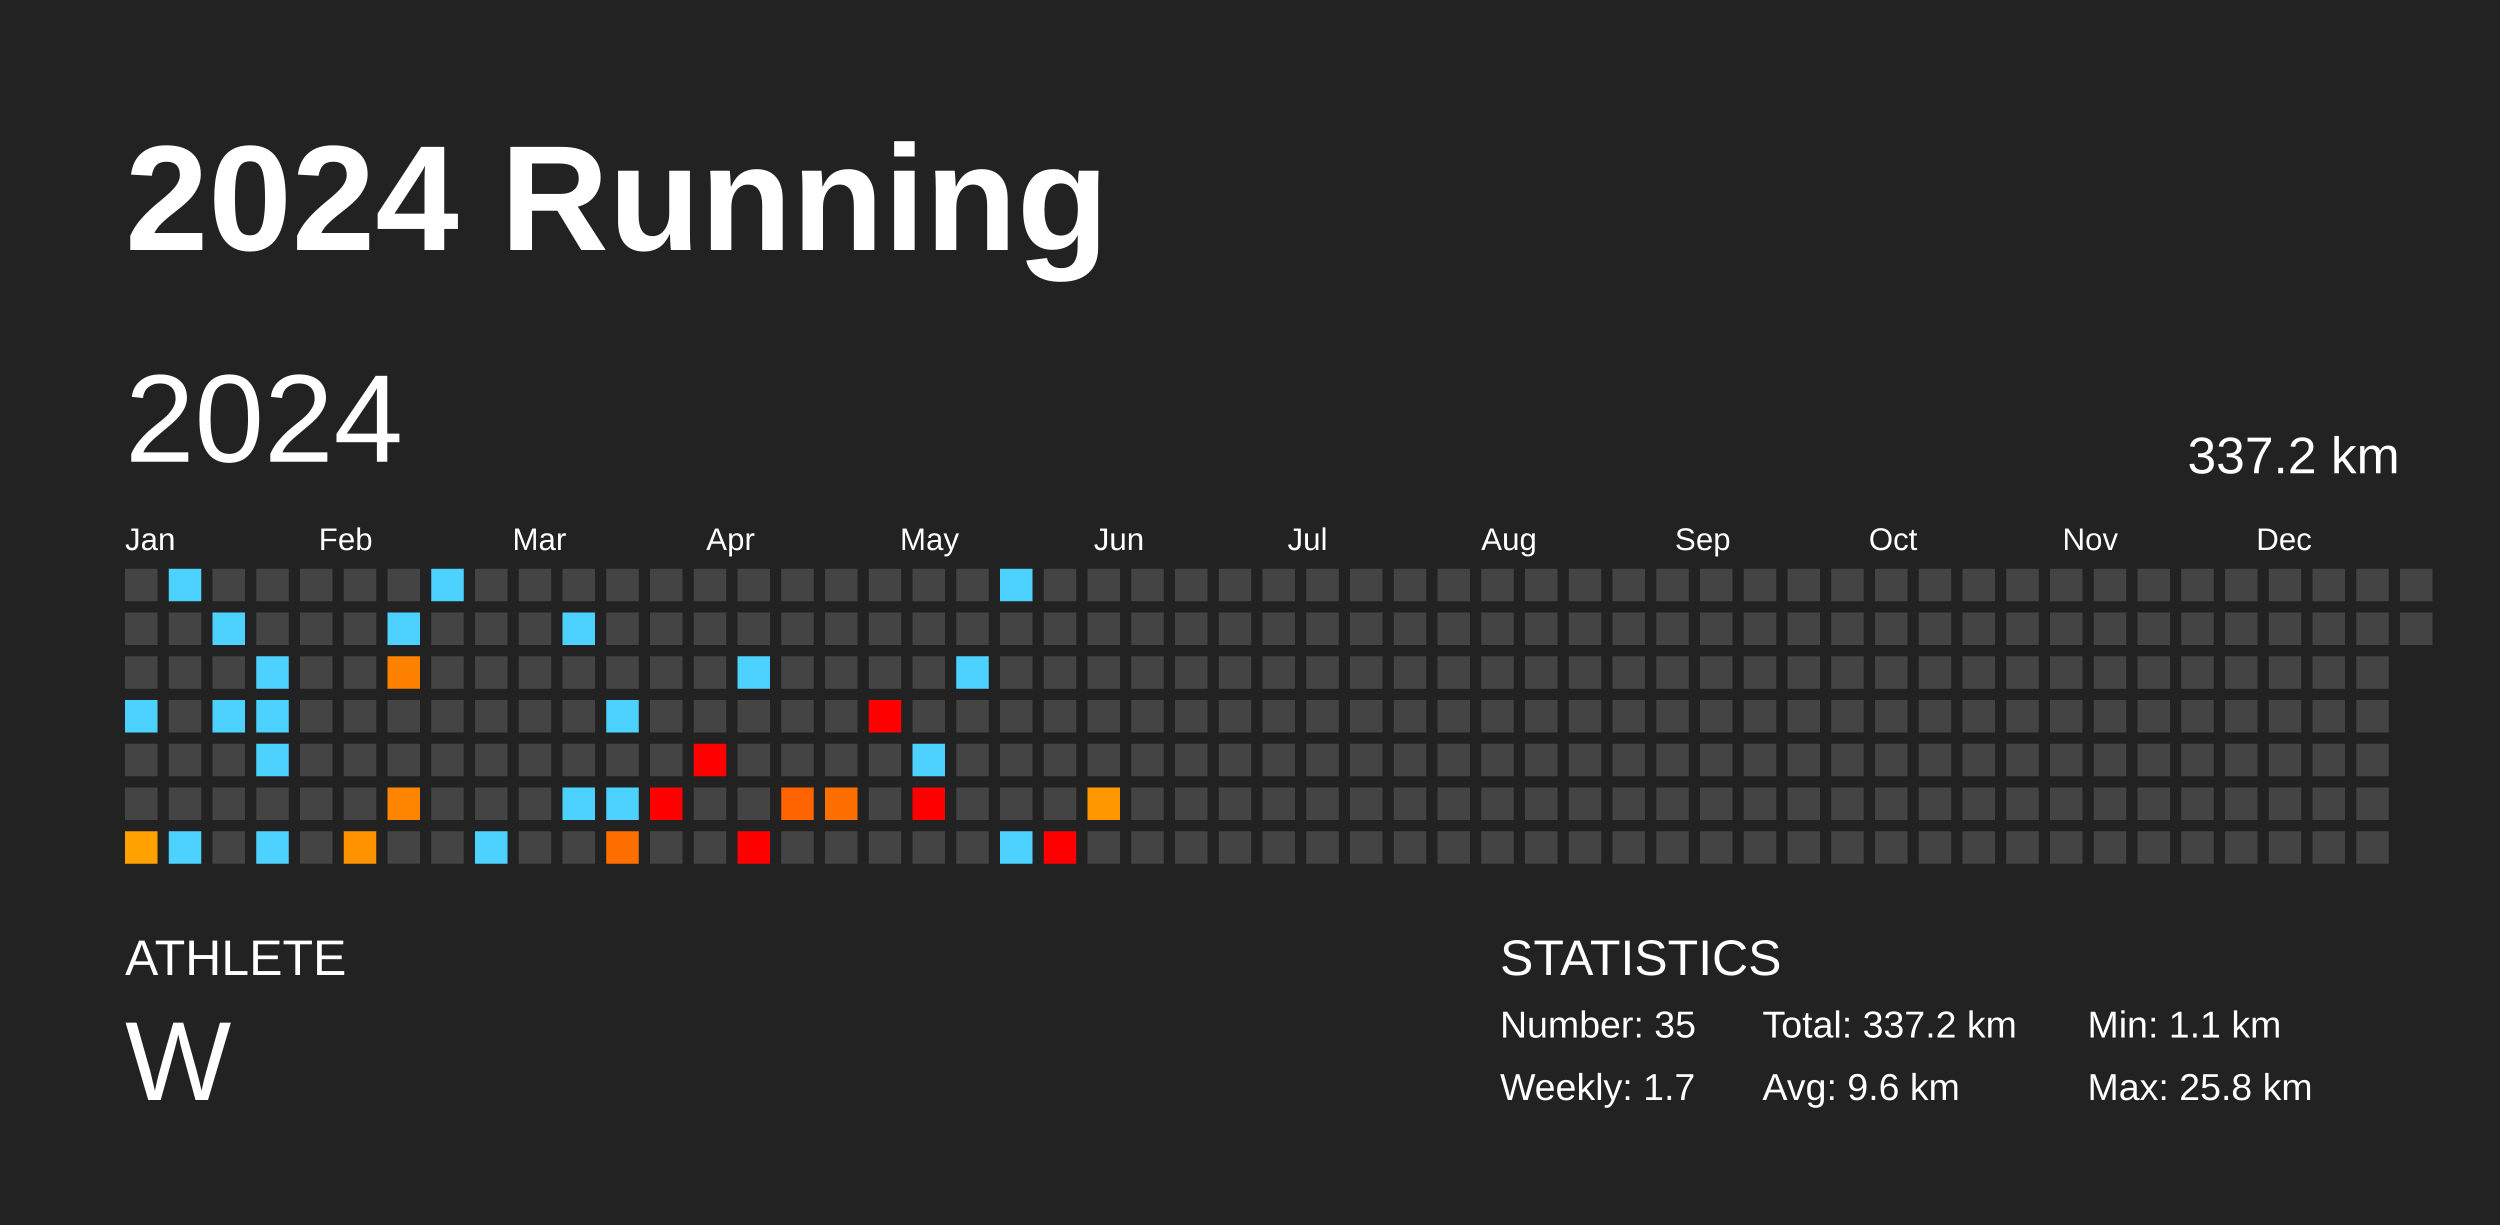
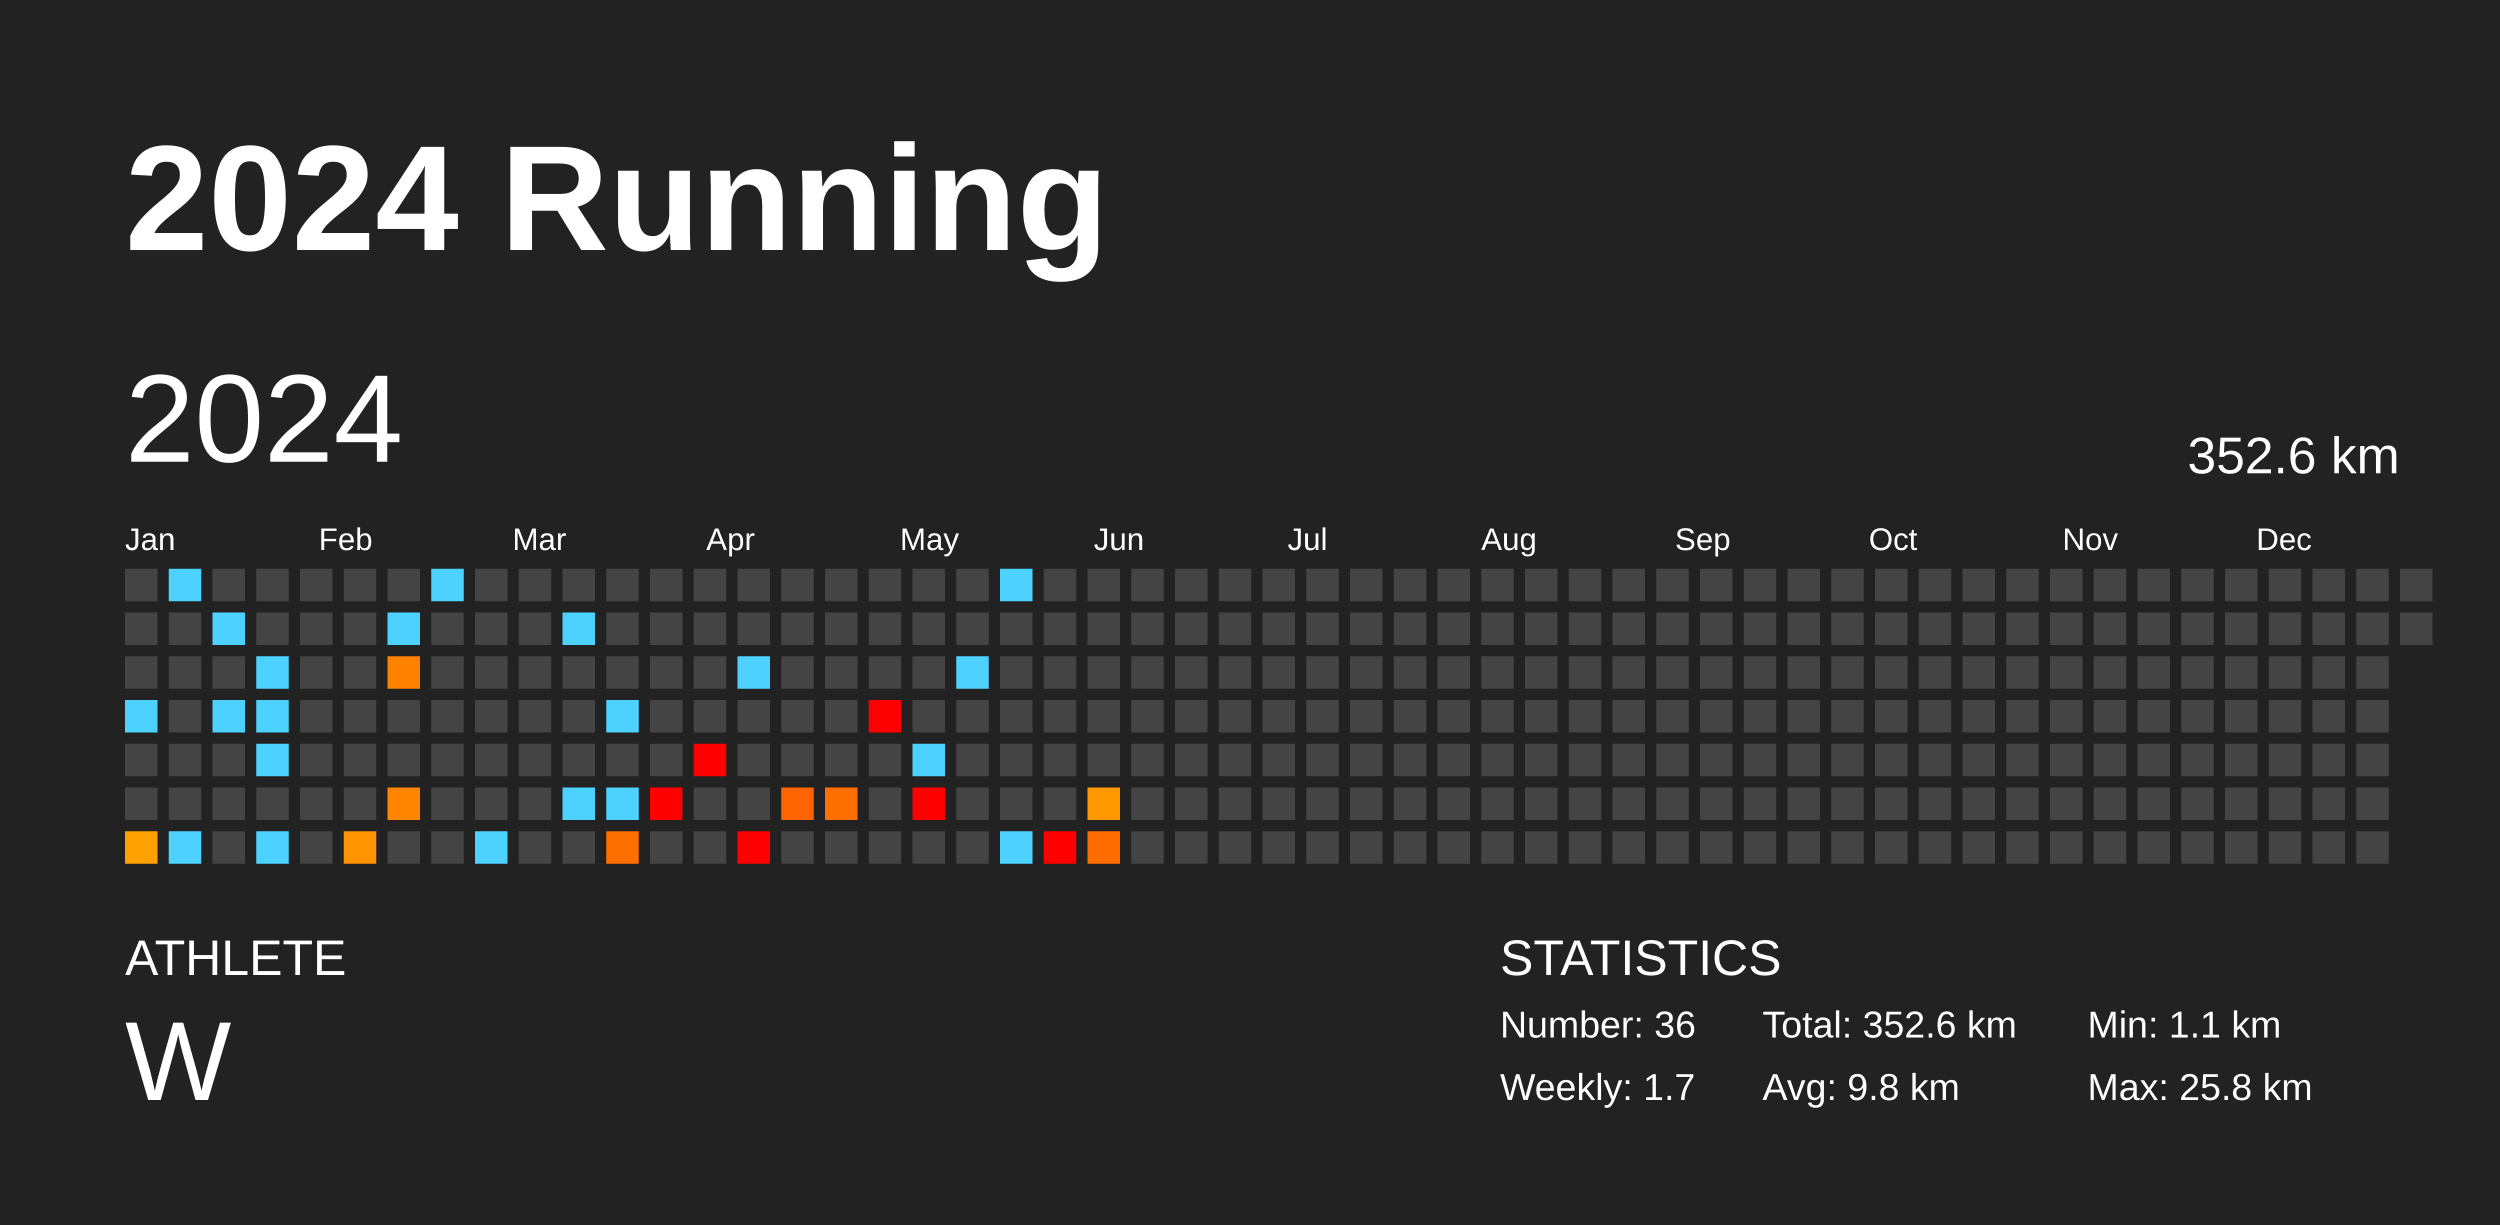
<svg xmlns="http://www.w3.org/2000/svg" baseProfile="full" height="98mm" version="1.1" viewBox="0,0,200,98" width="200mm">
  <defs />
  <rect fill="#222222" height="98" width="200" x="0" y="0" />
  <text fill="#FFFFFF" style="font-size:12px; font-family:Arial; font-weight:bold;" x="10" y="20">2024 Running</text>
  <text fill="#FFFFFF" style="font-size:4px; font-family:Arial" x="10" y="78">ATHLETE</text>
  <text fill="#FFFFFF" style="font-size:9px; font-family:Arial" x="10" y="88">W</text>
  <text fill="#FFFFFF" style="font-size:4px; font-family:Arial" x="120" y="78">STATISTICS</text>
-   <text fill="#FFFFFF" style="font-size:3px; font-family:Arial" x="120" y="83">Number: 35</text>
+   <text fill="#FFFFFF" style="font-size:3px; font-family:Arial" x="120" y="83">Number: 36</text>
  <text fill="#FFFFFF" style="font-size:3px; font-family:Arial" x="120" y="88">Weekly: 1.7</text>
-   <text fill="#FFFFFF" style="font-size:3px; font-family:Arial" x="141" y="83">Total: 337.2 km</text>
-   <text fill="#FFFFFF" style="font-size:3px; font-family:Arial" x="141" y="88">Avg: 9.6 km</text>
+   <text fill="#FFFFFF" style="font-size:3px; font-family:Arial" x="141" y="83">Total: 352.6 km</text>
+   <text fill="#FFFFFF" style="font-size:3px; font-family:Arial" x="141" y="88">Avg: 9.8 km</text>
  <text fill="#FFFFFF" style="font-size:3px; font-family:Arial" x="167" y="83">Min: 1.1 km</text>
  <text fill="#FFFFFF" style="font-size:3px; font-family:Arial" x="167" y="88">Max: 25.8 km</text>
  <text dominant-baseline="hanging" fill="#FFFFFF" style="font-size:10.0px; font-family:Arial;" x="10" y="30">2024</text>
-   <text dominant-baseline="hanging" fill="#FFFFFF" style="font-size:4.125px; font-family:Arial;" x="175" y="35">337.2 km</text>
+   <text dominant-baseline="hanging" fill="#FFFFFF" style="font-size:4.125px; font-family:Arial;" x="175" y="35">352.6 km</text>
  <text fill="#FFFFFF" style="font-size:2.5px; font-family:Arial" x="10.0" y="44">Jan</text>
  <text fill="#FFFFFF" style="font-size:2.5px; font-family:Arial" x="25.5" y="44">Feb</text>
  <text fill="#FFFFFF" style="font-size:2.5px; font-family:Arial" x="41.0" y="44">Mar</text>
  <text fill="#FFFFFF" style="font-size:2.5px; font-family:Arial" x="56.5" y="44">Apr</text>
  <text fill="#FFFFFF" style="font-size:2.5px; font-family:Arial" x="72.0" y="44">May</text>
  <text fill="#FFFFFF" style="font-size:2.5px; font-family:Arial" x="87.5" y="44">Jun</text>
  <text fill="#FFFFFF" style="font-size:2.5px; font-family:Arial" x="103.0" y="44">Jul</text>
  <text fill="#FFFFFF" style="font-size:2.5px; font-family:Arial" x="118.5" y="44">Aug</text>
  <text fill="#FFFFFF" style="font-size:2.5px; font-family:Arial" x="134.0" y="44">Sep</text>
  <text fill="#FFFFFF" style="font-size:2.5px; font-family:Arial" x="149.5" y="44">Oct</text>
  <text fill="#FFFFFF" style="font-size:2.5px; font-family:Arial" x="165.0" y="44">Nov</text>
  <text fill="#FFFFFF" style="font-size:2.5px; font-family:Arial" x="180.5" y="44">Dec</text>
  <rect fill="#444444" height="2.6" width="2.6" x="10.0" y="45.5" />
  <rect fill="#444444" height="2.6" width="2.6" x="10.0" y="49.0" />
  <rect fill="#444444" height="2.6" width="2.6" x="10.0" y="52.5" />
  <rect fill="#4dd2ff" height="2.6" width="2.6" x="10.0" y="56.0" />
  <rect fill="#444444" height="2.6" width="2.6" x="10.0" y="59.5" />
  <rect fill="#444444" height="2.6" width="2.6" x="10.0" y="63.0" />
  <rect fill="#ffa100" height="2.6" width="2.6" x="10.0" y="66.5" />
  <rect fill="#4dd2ff" height="2.6" width="2.6" x="13.5" y="45.5" />
  <rect fill="#444444" height="2.6" width="2.6" x="13.5" y="49.0" />
  <rect fill="#444444" height="2.6" width="2.6" x="13.5" y="52.5" />
  <rect fill="#444444" height="2.6" width="2.6" x="13.5" y="56.0" />
  <rect fill="#444444" height="2.6" width="2.6" x="13.5" y="59.5" />
  <rect fill="#444444" height="2.6" width="2.6" x="13.5" y="63.0" />
  <rect fill="#4dd2ff" height="2.6" width="2.6" x="13.5" y="66.5" />
  <rect fill="#444444" height="2.6" width="2.6" x="17.0" y="45.5" />
  <rect fill="#4dd2ff" height="2.6" width="2.6" x="17.0" y="49.0" />
  <rect fill="#444444" height="2.6" width="2.6" x="17.0" y="52.5" />
  <rect fill="#4dd2ff" height="2.6" width="2.6" x="17.0" y="56.0" />
  <rect fill="#444444" height="2.6" width="2.6" x="17.0" y="59.5" />
  <rect fill="#444444" height="2.6" width="2.6" x="17.0" y="63.0" />
  <rect fill="#444444" height="2.6" width="2.6" x="17.0" y="66.5" />
  <rect fill="#444444" height="2.6" width="2.6" x="20.5" y="45.5" />
  <rect fill="#444444" height="2.6" width="2.6" x="20.5" y="49.0" />
  <rect fill="#4dd2ff" height="2.6" width="2.6" x="20.5" y="52.5" />
  <rect fill="#4dd2ff" height="2.6" width="2.6" x="20.5" y="56.0" />
  <rect fill="#4dd2ff" height="2.6" width="2.6" x="20.5" y="59.5" />
  <rect fill="#444444" height="2.6" width="2.6" x="20.5" y="63.0" />
  <rect fill="#4dd2ff" height="2.6" width="2.6" x="20.5" y="66.5" />
  <rect fill="#444444" height="2.6" width="2.6" x="24.0" y="45.5" />
  <rect fill="#444444" height="2.6" width="2.6" x="24.0" y="49.0" />
  <rect fill="#444444" height="2.6" width="2.6" x="24.0" y="52.5" />
  <rect fill="#444444" height="2.6" width="2.6" x="24.0" y="56.0" />
  <rect fill="#444444" height="2.6" width="2.6" x="24.0" y="59.5" />
  <rect fill="#444444" height="2.6" width="2.6" x="24.0" y="63.0" />
  <rect fill="#444444" height="2.6" width="2.6" x="24.0" y="66.5" />
  <rect fill="#444444" height="2.6" width="2.6" x="27.5" y="45.5" />
  <rect fill="#444444" height="2.6" width="2.6" x="27.5" y="49.0" />
  <rect fill="#444444" height="2.6" width="2.6" x="27.5" y="52.5" />
  <rect fill="#444444" height="2.6" width="2.6" x="27.5" y="56.0" />
  <rect fill="#444444" height="2.6" width="2.6" x="27.5" y="59.5" />
  <rect fill="#444444" height="2.6" width="2.6" x="27.5" y="63.0" />
  <rect fill="#ff9300" height="2.6" width="2.6" x="27.5" y="66.5" />
  <rect fill="#444444" height="2.6" width="2.6" x="31.0" y="45.5" />
  <rect fill="#4dd2ff" height="2.6" width="2.6" x="31.0" y="49.0" />
  <rect fill="#ff8100" height="2.6" width="2.6" x="31.0" y="52.5" />
  <rect fill="#444444" height="2.6" width="2.6" x="31.0" y="56.0" />
  <rect fill="#444444" height="2.6" width="2.6" x="31.0" y="59.5" />
  <rect fill="#ff8400" height="2.6" width="2.6" x="31.0" y="63.0" />
  <rect fill="#444444" height="2.6" width="2.6" x="31.0" y="66.5" />
  <rect fill="#4dd2ff" height="2.6" width="2.6" x="34.5" y="45.5" />
  <rect fill="#444444" height="2.6" width="2.6" x="34.5" y="49.0" />
  <rect fill="#444444" height="2.6" width="2.6" x="34.5" y="52.5" />
  <rect fill="#444444" height="2.6" width="2.6" x="34.5" y="56.0" />
  <rect fill="#444444" height="2.6" width="2.6" x="34.5" y="59.5" />
  <rect fill="#444444" height="2.6" width="2.6" x="34.5" y="63.0" />
  <rect fill="#444444" height="2.6" width="2.6" x="34.5" y="66.5" />
  <rect fill="#444444" height="2.6" width="2.6" x="38.0" y="45.5" />
  <rect fill="#444444" height="2.6" width="2.6" x="38.0" y="49.0" />
  <rect fill="#444444" height="2.6" width="2.6" x="38.0" y="52.5" />
  <rect fill="#444444" height="2.6" width="2.6" x="38.0" y="56.0" />
  <rect fill="#444444" height="2.6" width="2.6" x="38.0" y="59.5" />
  <rect fill="#444444" height="2.6" width="2.6" x="38.0" y="63.0" />
  <rect fill="#4dd2ff" height="2.6" width="2.6" x="38.0" y="66.5" />
  <rect fill="#444444" height="2.6" width="2.6" x="41.5" y="45.5" />
  <rect fill="#444444" height="2.6" width="2.6" x="41.5" y="49.0" />
  <rect fill="#444444" height="2.6" width="2.6" x="41.5" y="52.5" />
  <rect fill="#444444" height="2.6" width="2.6" x="41.5" y="56.0" />
  <rect fill="#444444" height="2.6" width="2.6" x="41.5" y="59.5" />
  <rect fill="#444444" height="2.6" width="2.6" x="41.5" y="63.0" />
  <rect fill="#444444" height="2.6" width="2.6" x="41.5" y="66.5" />
  <rect fill="#444444" height="2.6" width="2.6" x="45.0" y="45.5" />
  <rect fill="#4dd2ff" height="2.6" width="2.6" x="45.0" y="49.0" />
  <rect fill="#444444" height="2.6" width="2.6" x="45.0" y="52.5" />
  <rect fill="#444444" height="2.6" width="2.6" x="45.0" y="56.0" />
  <rect fill="#444444" height="2.6" width="2.6" x="45.0" y="59.5" />
  <rect fill="#4dd2ff" height="2.6" width="2.6" x="45.0" y="63.0" />
  <rect fill="#444444" height="2.6" width="2.6" x="45.0" y="66.5" />
  <rect fill="#444444" height="2.6" width="2.6" x="48.5" y="45.5" />
  <rect fill="#444444" height="2.6" width="2.6" x="48.5" y="49.0" />
  <rect fill="#444444" height="2.6" width="2.6" x="48.5" y="52.5" />
  <rect fill="#4dd2ff" height="2.6" width="2.6" x="48.5" y="56.0" />
  <rect fill="#444444" height="2.6" width="2.6" x="48.5" y="59.5" />
  <rect fill="#4dd2ff" height="2.6" width="2.6" x="48.5" y="63.0" />
  <rect fill="#ff6f00" height="2.6" width="2.6" x="48.5" y="66.5" />
  <rect fill="#444444" height="2.6" width="2.6" x="52.0" y="45.5" />
  <rect fill="#444444" height="2.6" width="2.6" x="52.0" y="49.0" />
  <rect fill="#444444" height="2.6" width="2.6" x="52.0" y="52.5" />
  <rect fill="#444444" height="2.6" width="2.6" x="52.0" y="56.0" />
  <rect fill="#444444" height="2.6" width="2.6" x="52.0" y="59.5" />
  <rect fill="red" height="2.6" width="2.6" x="52.0" y="63.0" />
  <rect fill="#444444" height="2.6" width="2.6" x="52.0" y="66.5" />
  <rect fill="#444444" height="2.6" width="2.6" x="55.5" y="45.5" />
  <rect fill="#444444" height="2.6" width="2.6" x="55.5" y="49.0" />
  <rect fill="#444444" height="2.6" width="2.6" x="55.5" y="52.5" />
  <rect fill="#444444" height="2.6" width="2.6" x="55.5" y="56.0" />
  <rect fill="red" height="2.6" width="2.6" x="55.5" y="59.5" />
  <rect fill="#444444" height="2.6" width="2.6" x="55.5" y="63.0" />
  <rect fill="#444444" height="2.6" width="2.6" x="55.5" y="66.5" />
  <rect fill="#444444" height="2.6" width="2.6" x="59.0" y="45.5" />
  <rect fill="#444444" height="2.6" width="2.6" x="59.0" y="49.0" />
  <rect fill="#4dd2ff" height="2.6" width="2.6" x="59.0" y="52.5" />
  <rect fill="#444444" height="2.6" width="2.6" x="59.0" y="56.0" />
  <rect fill="#444444" height="2.6" width="2.6" x="59.0" y="59.5" />
  <rect fill="#444444" height="2.6" width="2.6" x="59.0" y="63.0" />
  <rect fill="red" height="2.6" width="2.6" x="59.0" y="66.5" />
  <rect fill="#444444" height="2.6" width="2.6" x="62.5" y="45.5" />
  <rect fill="#444444" height="2.6" width="2.6" x="62.5" y="49.0" />
  <rect fill="#444444" height="2.6" width="2.6" x="62.5" y="52.5" />
  <rect fill="#444444" height="2.6" width="2.6" x="62.5" y="56.0" />
  <rect fill="#444444" height="2.6" width="2.6" x="62.5" y="59.5" />
  <rect fill="#ff6400" height="2.6" width="2.6" x="62.5" y="63.0" />
  <rect fill="#444444" height="2.6" width="2.6" x="62.5" y="66.5" />
  <rect fill="#444444" height="2.6" width="2.6" x="66.0" y="45.5" />
  <rect fill="#444444" height="2.6" width="2.6" x="66.0" y="49.0" />
  <rect fill="#444444" height="2.6" width="2.6" x="66.0" y="52.5" />
  <rect fill="#444444" height="2.6" width="2.6" x="66.0" y="56.0" />
  <rect fill="#444444" height="2.6" width="2.6" x="66.0" y="59.5" />
  <rect fill="#ff6f00" height="2.6" width="2.6" x="66.0" y="63.0" />
  <rect fill="#444444" height="2.6" width="2.6" x="66.0" y="66.5" />
  <rect fill="#444444" height="2.6" width="2.6" x="69.5" y="45.5" />
  <rect fill="#444444" height="2.6" width="2.6" x="69.5" y="49.0" />
  <rect fill="#444444" height="2.6" width="2.6" x="69.5" y="52.5" />
  <rect fill="red" height="2.6" width="2.6" x="69.5" y="56.0" />
  <rect fill="#444444" height="2.6" width="2.6" x="69.5" y="59.5" />
  <rect fill="#444444" height="2.6" width="2.6" x="69.5" y="63.0" />
  <rect fill="#444444" height="2.6" width="2.6" x="69.5" y="66.5" />
  <rect fill="#444444" height="2.6" width="2.6" x="73.0" y="45.5" />
  <rect fill="#444444" height="2.6" width="2.6" x="73.0" y="49.0" />
  <rect fill="#444444" height="2.6" width="2.6" x="73.0" y="52.5" />
  <rect fill="#444444" height="2.6" width="2.6" x="73.0" y="56.0" />
  <rect fill="#4dd2ff" height="2.6" width="2.6" x="73.0" y="59.5" />
  <rect fill="red" height="2.6" width="2.6" x="73.0" y="63.0" />
  <rect fill="#444444" height="2.6" width="2.6" x="73.0" y="66.5" />
  <rect fill="#444444" height="2.6" width="2.6" x="76.5" y="45.5" />
  <rect fill="#444444" height="2.6" width="2.6" x="76.5" y="49.0" />
  <rect fill="#4dd2ff" height="2.6" width="2.6" x="76.5" y="52.5" />
  <rect fill="#444444" height="2.6" width="2.6" x="76.5" y="56.0" />
  <rect fill="#444444" height="2.6" width="2.6" x="76.5" y="59.5" />
  <rect fill="#444444" height="2.6" width="2.6" x="76.5" y="63.0" />
  <rect fill="#444444" height="2.6" width="2.6" x="76.5" y="66.5" />
  <rect fill="#4dd2ff" height="2.6" width="2.6" x="80.0" y="45.5" />
  <rect fill="#444444" height="2.6" width="2.6" x="80.0" y="49.0" />
  <rect fill="#444444" height="2.6" width="2.6" x="80.0" y="52.5" />
  <rect fill="#444444" height="2.6" width="2.6" x="80.0" y="56.0" />
  <rect fill="#444444" height="2.6" width="2.6" x="80.0" y="59.5" />
  <rect fill="#444444" height="2.6" width="2.6" x="80.0" y="63.0" />
  <rect fill="#4dd2ff" height="2.6" width="2.6" x="80.0" y="66.5" />
  <rect fill="#444444" height="2.6" width="2.6" x="83.5" y="45.5" />
  <rect fill="#444444" height="2.6" width="2.6" x="83.5" y="49.0" />
  <rect fill="#444444" height="2.6" width="2.6" x="83.5" y="52.5" />
  <rect fill="#444444" height="2.6" width="2.6" x="83.5" y="56.0" />
  <rect fill="#444444" height="2.6" width="2.6" x="83.5" y="59.5" />
  <rect fill="#444444" height="2.6" width="2.6" x="83.5" y="63.0" />
  <rect fill="red" height="2.6" width="2.6" x="83.5" y="66.5" />
  <rect fill="#444444" height="2.6" width="2.6" x="87.0" y="45.5" />
  <rect fill="#444444" height="2.6" width="2.6" x="87.0" y="49.0" />
  <rect fill="#444444" height="2.6" width="2.6" x="87.0" y="52.5" />
  <rect fill="#444444" height="2.6" width="2.6" x="87.0" y="56.0" />
  <rect fill="#444444" height="2.6" width="2.6" x="87.0" y="59.5" />
  <rect fill="#ff9800" height="2.6" width="2.6" x="87.0" y="63.0" />
-   <rect fill="#444444" height="2.6" width="2.6" x="87.0" y="66.5" />
+   <rect fill="#ff6c00" height="2.6" width="2.6" x="87.0" y="66.5" />
  <rect fill="#444444" height="2.6" width="2.6" x="90.5" y="45.5" />
  <rect fill="#444444" height="2.6" width="2.6" x="90.5" y="49.0" />
  <rect fill="#444444" height="2.6" width="2.6" x="90.5" y="52.5" />
  <rect fill="#444444" height="2.6" width="2.6" x="90.5" y="56.0" />
  <rect fill="#444444" height="2.6" width="2.6" x="90.5" y="59.5" />
  <rect fill="#444444" height="2.6" width="2.6" x="90.5" y="63.0" />
  <rect fill="#444444" height="2.6" width="2.6" x="90.5" y="66.5" />
  <rect fill="#444444" height="2.6" width="2.6" x="94.0" y="45.5" />
  <rect fill="#444444" height="2.6" width="2.6" x="94.0" y="49.0" />
  <rect fill="#444444" height="2.6" width="2.6" x="94.0" y="52.5" />
  <rect fill="#444444" height="2.6" width="2.6" x="94.0" y="56.0" />
  <rect fill="#444444" height="2.6" width="2.6" x="94.0" y="59.5" />
  <rect fill="#444444" height="2.6" width="2.6" x="94.0" y="63.0" />
  <rect fill="#444444" height="2.6" width="2.6" x="94.0" y="66.5" />
  <rect fill="#444444" height="2.6" width="2.6" x="97.5" y="45.5" />
  <rect fill="#444444" height="2.6" width="2.6" x="97.5" y="49.0" />
  <rect fill="#444444" height="2.6" width="2.6" x="97.5" y="52.5" />
  <rect fill="#444444" height="2.6" width="2.6" x="97.5" y="56.0" />
  <rect fill="#444444" height="2.6" width="2.6" x="97.5" y="59.5" />
  <rect fill="#444444" height="2.6" width="2.6" x="97.5" y="63.0" />
  <rect fill="#444444" height="2.6" width="2.6" x="97.5" y="66.5" />
  <rect fill="#444444" height="2.6" width="2.6" x="101.0" y="45.5" />
  <rect fill="#444444" height="2.6" width="2.6" x="101.0" y="49.0" />
  <rect fill="#444444" height="2.6" width="2.6" x="101.0" y="52.5" />
  <rect fill="#444444" height="2.6" width="2.6" x="101.0" y="56.0" />
  <rect fill="#444444" height="2.6" width="2.6" x="101.0" y="59.5" />
  <rect fill="#444444" height="2.6" width="2.6" x="101.0" y="63.0" />
  <rect fill="#444444" height="2.6" width="2.6" x="101.0" y="66.5" />
  <rect fill="#444444" height="2.6" width="2.6" x="104.5" y="45.5" />
  <rect fill="#444444" height="2.6" width="2.6" x="104.5" y="49.0" />
  <rect fill="#444444" height="2.6" width="2.6" x="104.5" y="52.5" />
  <rect fill="#444444" height="2.6" width="2.6" x="104.5" y="56.0" />
  <rect fill="#444444" height="2.6" width="2.6" x="104.5" y="59.5" />
  <rect fill="#444444" height="2.6" width="2.6" x="104.5" y="63.0" />
  <rect fill="#444444" height="2.6" width="2.6" x="104.5" y="66.5" />
  <rect fill="#444444" height="2.6" width="2.6" x="108.0" y="45.5" />
  <rect fill="#444444" height="2.6" width="2.6" x="108.0" y="49.0" />
  <rect fill="#444444" height="2.6" width="2.6" x="108.0" y="52.5" />
  <rect fill="#444444" height="2.6" width="2.6" x="108.0" y="56.0" />
  <rect fill="#444444" height="2.6" width="2.6" x="108.0" y="59.5" />
  <rect fill="#444444" height="2.6" width="2.6" x="108.0" y="63.0" />
  <rect fill="#444444" height="2.6" width="2.6" x="108.0" y="66.5" />
  <rect fill="#444444" height="2.6" width="2.6" x="111.5" y="45.5" />
  <rect fill="#444444" height="2.6" width="2.6" x="111.5" y="49.0" />
  <rect fill="#444444" height="2.6" width="2.6" x="111.5" y="52.5" />
  <rect fill="#444444" height="2.6" width="2.6" x="111.5" y="56.0" />
  <rect fill="#444444" height="2.6" width="2.6" x="111.5" y="59.5" />
  <rect fill="#444444" height="2.6" width="2.6" x="111.5" y="63.0" />
  <rect fill="#444444" height="2.6" width="2.6" x="111.5" y="66.5" />
  <rect fill="#444444" height="2.6" width="2.6" x="115.0" y="45.5" />
  <rect fill="#444444" height="2.6" width="2.6" x="115.0" y="49.0" />
  <rect fill="#444444" height="2.6" width="2.6" x="115.0" y="52.5" />
  <rect fill="#444444" height="2.6" width="2.6" x="115.0" y="56.0" />
  <rect fill="#444444" height="2.6" width="2.6" x="115.0" y="59.5" />
  <rect fill="#444444" height="2.6" width="2.6" x="115.0" y="63.0" />
  <rect fill="#444444" height="2.6" width="2.6" x="115.0" y="66.5" />
  <rect fill="#444444" height="2.6" width="2.6" x="118.5" y="45.5" />
  <rect fill="#444444" height="2.6" width="2.6" x="118.5" y="49.0" />
  <rect fill="#444444" height="2.6" width="2.6" x="118.5" y="52.5" />
  <rect fill="#444444" height="2.6" width="2.6" x="118.5" y="56.0" />
  <rect fill="#444444" height="2.6" width="2.6" x="118.5" y="59.5" />
  <rect fill="#444444" height="2.6" width="2.6" x="118.5" y="63.0" />
  <rect fill="#444444" height="2.6" width="2.6" x="118.5" y="66.5" />
  <rect fill="#444444" height="2.6" width="2.6" x="122.0" y="45.5" />
  <rect fill="#444444" height="2.6" width="2.6" x="122.0" y="49.0" />
  <rect fill="#444444" height="2.6" width="2.6" x="122.0" y="52.5" />
  <rect fill="#444444" height="2.6" width="2.6" x="122.0" y="56.0" />
  <rect fill="#444444" height="2.6" width="2.6" x="122.0" y="59.5" />
  <rect fill="#444444" height="2.6" width="2.6" x="122.0" y="63.0" />
  <rect fill="#444444" height="2.6" width="2.6" x="122.0" y="66.5" />
  <rect fill="#444444" height="2.6" width="2.6" x="125.5" y="45.5" />
  <rect fill="#444444" height="2.6" width="2.6" x="125.5" y="49.0" />
  <rect fill="#444444" height="2.6" width="2.6" x="125.5" y="52.5" />
  <rect fill="#444444" height="2.6" width="2.6" x="125.5" y="56.0" />
  <rect fill="#444444" height="2.6" width="2.6" x="125.5" y="59.5" />
  <rect fill="#444444" height="2.6" width="2.6" x="125.5" y="63.0" />
  <rect fill="#444444" height="2.6" width="2.6" x="125.5" y="66.5" />
  <rect fill="#444444" height="2.6" width="2.6" x="129.0" y="45.5" />
  <rect fill="#444444" height="2.6" width="2.6" x="129.0" y="49.0" />
  <rect fill="#444444" height="2.6" width="2.6" x="129.0" y="52.5" />
  <rect fill="#444444" height="2.6" width="2.6" x="129.0" y="56.0" />
  <rect fill="#444444" height="2.6" width="2.6" x="129.0" y="59.5" />
  <rect fill="#444444" height="2.6" width="2.6" x="129.0" y="63.0" />
  <rect fill="#444444" height="2.6" width="2.6" x="129.0" y="66.5" />
  <rect fill="#444444" height="2.6" width="2.6" x="132.5" y="45.5" />
  <rect fill="#444444" height="2.6" width="2.6" x="132.5" y="49.0" />
  <rect fill="#444444" height="2.6" width="2.6" x="132.5" y="52.5" />
  <rect fill="#444444" height="2.6" width="2.6" x="132.5" y="56.0" />
  <rect fill="#444444" height="2.6" width="2.6" x="132.5" y="59.5" />
  <rect fill="#444444" height="2.6" width="2.6" x="132.5" y="63.0" />
  <rect fill="#444444" height="2.6" width="2.6" x="132.5" y="66.5" />
  <rect fill="#444444" height="2.6" width="2.6" x="136.0" y="45.5" />
  <rect fill="#444444" height="2.6" width="2.6" x="136.0" y="49.0" />
  <rect fill="#444444" height="2.6" width="2.6" x="136.0" y="52.5" />
  <rect fill="#444444" height="2.6" width="2.6" x="136.0" y="56.0" />
  <rect fill="#444444" height="2.6" width="2.6" x="136.0" y="59.5" />
  <rect fill="#444444" height="2.6" width="2.6" x="136.0" y="63.0" />
  <rect fill="#444444" height="2.6" width="2.6" x="136.0" y="66.5" />
  <rect fill="#444444" height="2.6" width="2.6" x="139.5" y="45.5" />
  <rect fill="#444444" height="2.6" width="2.6" x="139.5" y="49.0" />
  <rect fill="#444444" height="2.6" width="2.6" x="139.5" y="52.5" />
  <rect fill="#444444" height="2.6" width="2.6" x="139.5" y="56.0" />
  <rect fill="#444444" height="2.6" width="2.6" x="139.5" y="59.5" />
  <rect fill="#444444" height="2.6" width="2.6" x="139.5" y="63.0" />
  <rect fill="#444444" height="2.6" width="2.6" x="139.5" y="66.5" />
  <rect fill="#444444" height="2.6" width="2.6" x="143.0" y="45.5" />
  <rect fill="#444444" height="2.6" width="2.6" x="143.0" y="49.0" />
  <rect fill="#444444" height="2.6" width="2.6" x="143.0" y="52.5" />
  <rect fill="#444444" height="2.6" width="2.6" x="143.0" y="56.0" />
  <rect fill="#444444" height="2.6" width="2.6" x="143.0" y="59.5" />
  <rect fill="#444444" height="2.6" width="2.6" x="143.0" y="63.0" />
  <rect fill="#444444" height="2.6" width="2.6" x="143.0" y="66.5" />
  <rect fill="#444444" height="2.6" width="2.6" x="146.5" y="45.5" />
  <rect fill="#444444" height="2.6" width="2.6" x="146.5" y="49.0" />
  <rect fill="#444444" height="2.6" width="2.6" x="146.5" y="52.5" />
  <rect fill="#444444" height="2.6" width="2.6" x="146.5" y="56.0" />
  <rect fill="#444444" height="2.6" width="2.6" x="146.5" y="59.5" />
  <rect fill="#444444" height="2.6" width="2.6" x="146.5" y="63.0" />
  <rect fill="#444444" height="2.6" width="2.6" x="146.5" y="66.5" />
  <rect fill="#444444" height="2.6" width="2.6" x="150.0" y="45.5" />
  <rect fill="#444444" height="2.6" width="2.6" x="150.0" y="49.0" />
  <rect fill="#444444" height="2.6" width="2.6" x="150.0" y="52.5" />
  <rect fill="#444444" height="2.6" width="2.6" x="150.0" y="56.0" />
  <rect fill="#444444" height="2.6" width="2.6" x="150.0" y="59.5" />
  <rect fill="#444444" height="2.6" width="2.6" x="150.0" y="63.0" />
  <rect fill="#444444" height="2.6" width="2.6" x="150.0" y="66.5" />
  <rect fill="#444444" height="2.6" width="2.6" x="153.5" y="45.5" />
  <rect fill="#444444" height="2.6" width="2.6" x="153.5" y="49.0" />
  <rect fill="#444444" height="2.6" width="2.6" x="153.5" y="52.5" />
  <rect fill="#444444" height="2.6" width="2.6" x="153.5" y="56.0" />
  <rect fill="#444444" height="2.6" width="2.6" x="153.5" y="59.5" />
  <rect fill="#444444" height="2.6" width="2.6" x="153.5" y="63.0" />
  <rect fill="#444444" height="2.6" width="2.6" x="153.5" y="66.5" />
  <rect fill="#444444" height="2.6" width="2.6" x="157.0" y="45.5" />
  <rect fill="#444444" height="2.6" width="2.6" x="157.0" y="49.0" />
  <rect fill="#444444" height="2.6" width="2.6" x="157.0" y="52.5" />
  <rect fill="#444444" height="2.6" width="2.6" x="157.0" y="56.0" />
  <rect fill="#444444" height="2.6" width="2.6" x="157.0" y="59.5" />
  <rect fill="#444444" height="2.6" width="2.6" x="157.0" y="63.0" />
  <rect fill="#444444" height="2.6" width="2.6" x="157.0" y="66.5" />
  <rect fill="#444444" height="2.6" width="2.6" x="160.5" y="45.5" />
  <rect fill="#444444" height="2.6" width="2.6" x="160.5" y="49.0" />
  <rect fill="#444444" height="2.6" width="2.6" x="160.5" y="52.5" />
  <rect fill="#444444" height="2.6" width="2.6" x="160.5" y="56.0" />
  <rect fill="#444444" height="2.6" width="2.6" x="160.5" y="59.5" />
  <rect fill="#444444" height="2.6" width="2.6" x="160.5" y="63.0" />
  <rect fill="#444444" height="2.6" width="2.6" x="160.5" y="66.5" />
  <rect fill="#444444" height="2.6" width="2.6" x="164.0" y="45.5" />
  <rect fill="#444444" height="2.6" width="2.6" x="164.0" y="49.0" />
  <rect fill="#444444" height="2.6" width="2.6" x="164.0" y="52.5" />
  <rect fill="#444444" height="2.6" width="2.6" x="164.0" y="56.0" />
  <rect fill="#444444" height="2.6" width="2.6" x="164.0" y="59.5" />
  <rect fill="#444444" height="2.6" width="2.6" x="164.0" y="63.0" />
  <rect fill="#444444" height="2.6" width="2.6" x="164.0" y="66.5" />
  <rect fill="#444444" height="2.6" width="2.6" x="167.5" y="45.5" />
  <rect fill="#444444" height="2.6" width="2.6" x="167.5" y="49.0" />
  <rect fill="#444444" height="2.6" width="2.6" x="167.5" y="52.5" />
  <rect fill="#444444" height="2.6" width="2.6" x="167.5" y="56.0" />
  <rect fill="#444444" height="2.6" width="2.6" x="167.5" y="59.5" />
  <rect fill="#444444" height="2.6" width="2.6" x="167.5" y="63.0" />
  <rect fill="#444444" height="2.6" width="2.6" x="167.5" y="66.5" />
  <rect fill="#444444" height="2.6" width="2.6" x="171.0" y="45.5" />
  <rect fill="#444444" height="2.6" width="2.6" x="171.0" y="49.0" />
  <rect fill="#444444" height="2.6" width="2.6" x="171.0" y="52.5" />
  <rect fill="#444444" height="2.6" width="2.6" x="171.0" y="56.0" />
  <rect fill="#444444" height="2.6" width="2.6" x="171.0" y="59.5" />
  <rect fill="#444444" height="2.6" width="2.6" x="171.0" y="63.0" />
  <rect fill="#444444" height="2.6" width="2.6" x="171.0" y="66.5" />
  <rect fill="#444444" height="2.6" width="2.6" x="174.5" y="45.5" />
  <rect fill="#444444" height="2.6" width="2.6" x="174.5" y="49.0" />
  <rect fill="#444444" height="2.6" width="2.6" x="174.5" y="52.5" />
  <rect fill="#444444" height="2.6" width="2.6" x="174.5" y="56.0" />
  <rect fill="#444444" height="2.6" width="2.6" x="174.5" y="59.5" />
  <rect fill="#444444" height="2.6" width="2.6" x="174.5" y="63.0" />
  <rect fill="#444444" height="2.6" width="2.6" x="174.5" y="66.5" />
  <rect fill="#444444" height="2.6" width="2.6" x="178.0" y="45.5" />
  <rect fill="#444444" height="2.6" width="2.6" x="178.0" y="49.0" />
  <rect fill="#444444" height="2.6" width="2.6" x="178.0" y="52.5" />
  <rect fill="#444444" height="2.6" width="2.6" x="178.0" y="56.0" />
  <rect fill="#444444" height="2.6" width="2.6" x="178.0" y="59.5" />
  <rect fill="#444444" height="2.6" width="2.6" x="178.0" y="63.0" />
  <rect fill="#444444" height="2.6" width="2.6" x="178.0" y="66.5" />
  <rect fill="#444444" height="2.6" width="2.6" x="181.5" y="45.5" />
  <rect fill="#444444" height="2.6" width="2.6" x="181.5" y="49.0" />
  <rect fill="#444444" height="2.6" width="2.6" x="181.5" y="52.5" />
  <rect fill="#444444" height="2.6" width="2.6" x="181.5" y="56.0" />
  <rect fill="#444444" height="2.6" width="2.6" x="181.5" y="59.5" />
  <rect fill="#444444" height="2.6" width="2.6" x="181.5" y="63.0" />
  <rect fill="#444444" height="2.6" width="2.6" x="181.5" y="66.5" />
  <rect fill="#444444" height="2.6" width="2.6" x="185.0" y="45.5" />
  <rect fill="#444444" height="2.6" width="2.6" x="185.0" y="49.0" />
  <rect fill="#444444" height="2.6" width="2.6" x="185.0" y="52.5" />
  <rect fill="#444444" height="2.6" width="2.6" x="185.0" y="56.0" />
  <rect fill="#444444" height="2.6" width="2.6" x="185.0" y="59.5" />
  <rect fill="#444444" height="2.6" width="2.6" x="185.0" y="63.0" />
  <rect fill="#444444" height="2.6" width="2.6" x="185.0" y="66.5" />
  <rect fill="#444444" height="2.6" width="2.6" x="188.5" y="45.5" />
  <rect fill="#444444" height="2.6" width="2.6" x="188.5" y="49.0" />
  <rect fill="#444444" height="2.6" width="2.6" x="188.5" y="52.5" />
  <rect fill="#444444" height="2.6" width="2.6" x="188.5" y="56.0" />
  <rect fill="#444444" height="2.6" width="2.6" x="188.5" y="59.5" />
  <rect fill="#444444" height="2.6" width="2.6" x="188.5" y="63.0" />
  <rect fill="#444444" height="2.6" width="2.6" x="188.5" y="66.5" />
  <rect fill="#444444" height="2.6" width="2.6" x="192.0" y="45.5" />
  <rect fill="#444444" height="2.6" width="2.6" x="192.0" y="49.0" />
</svg>
